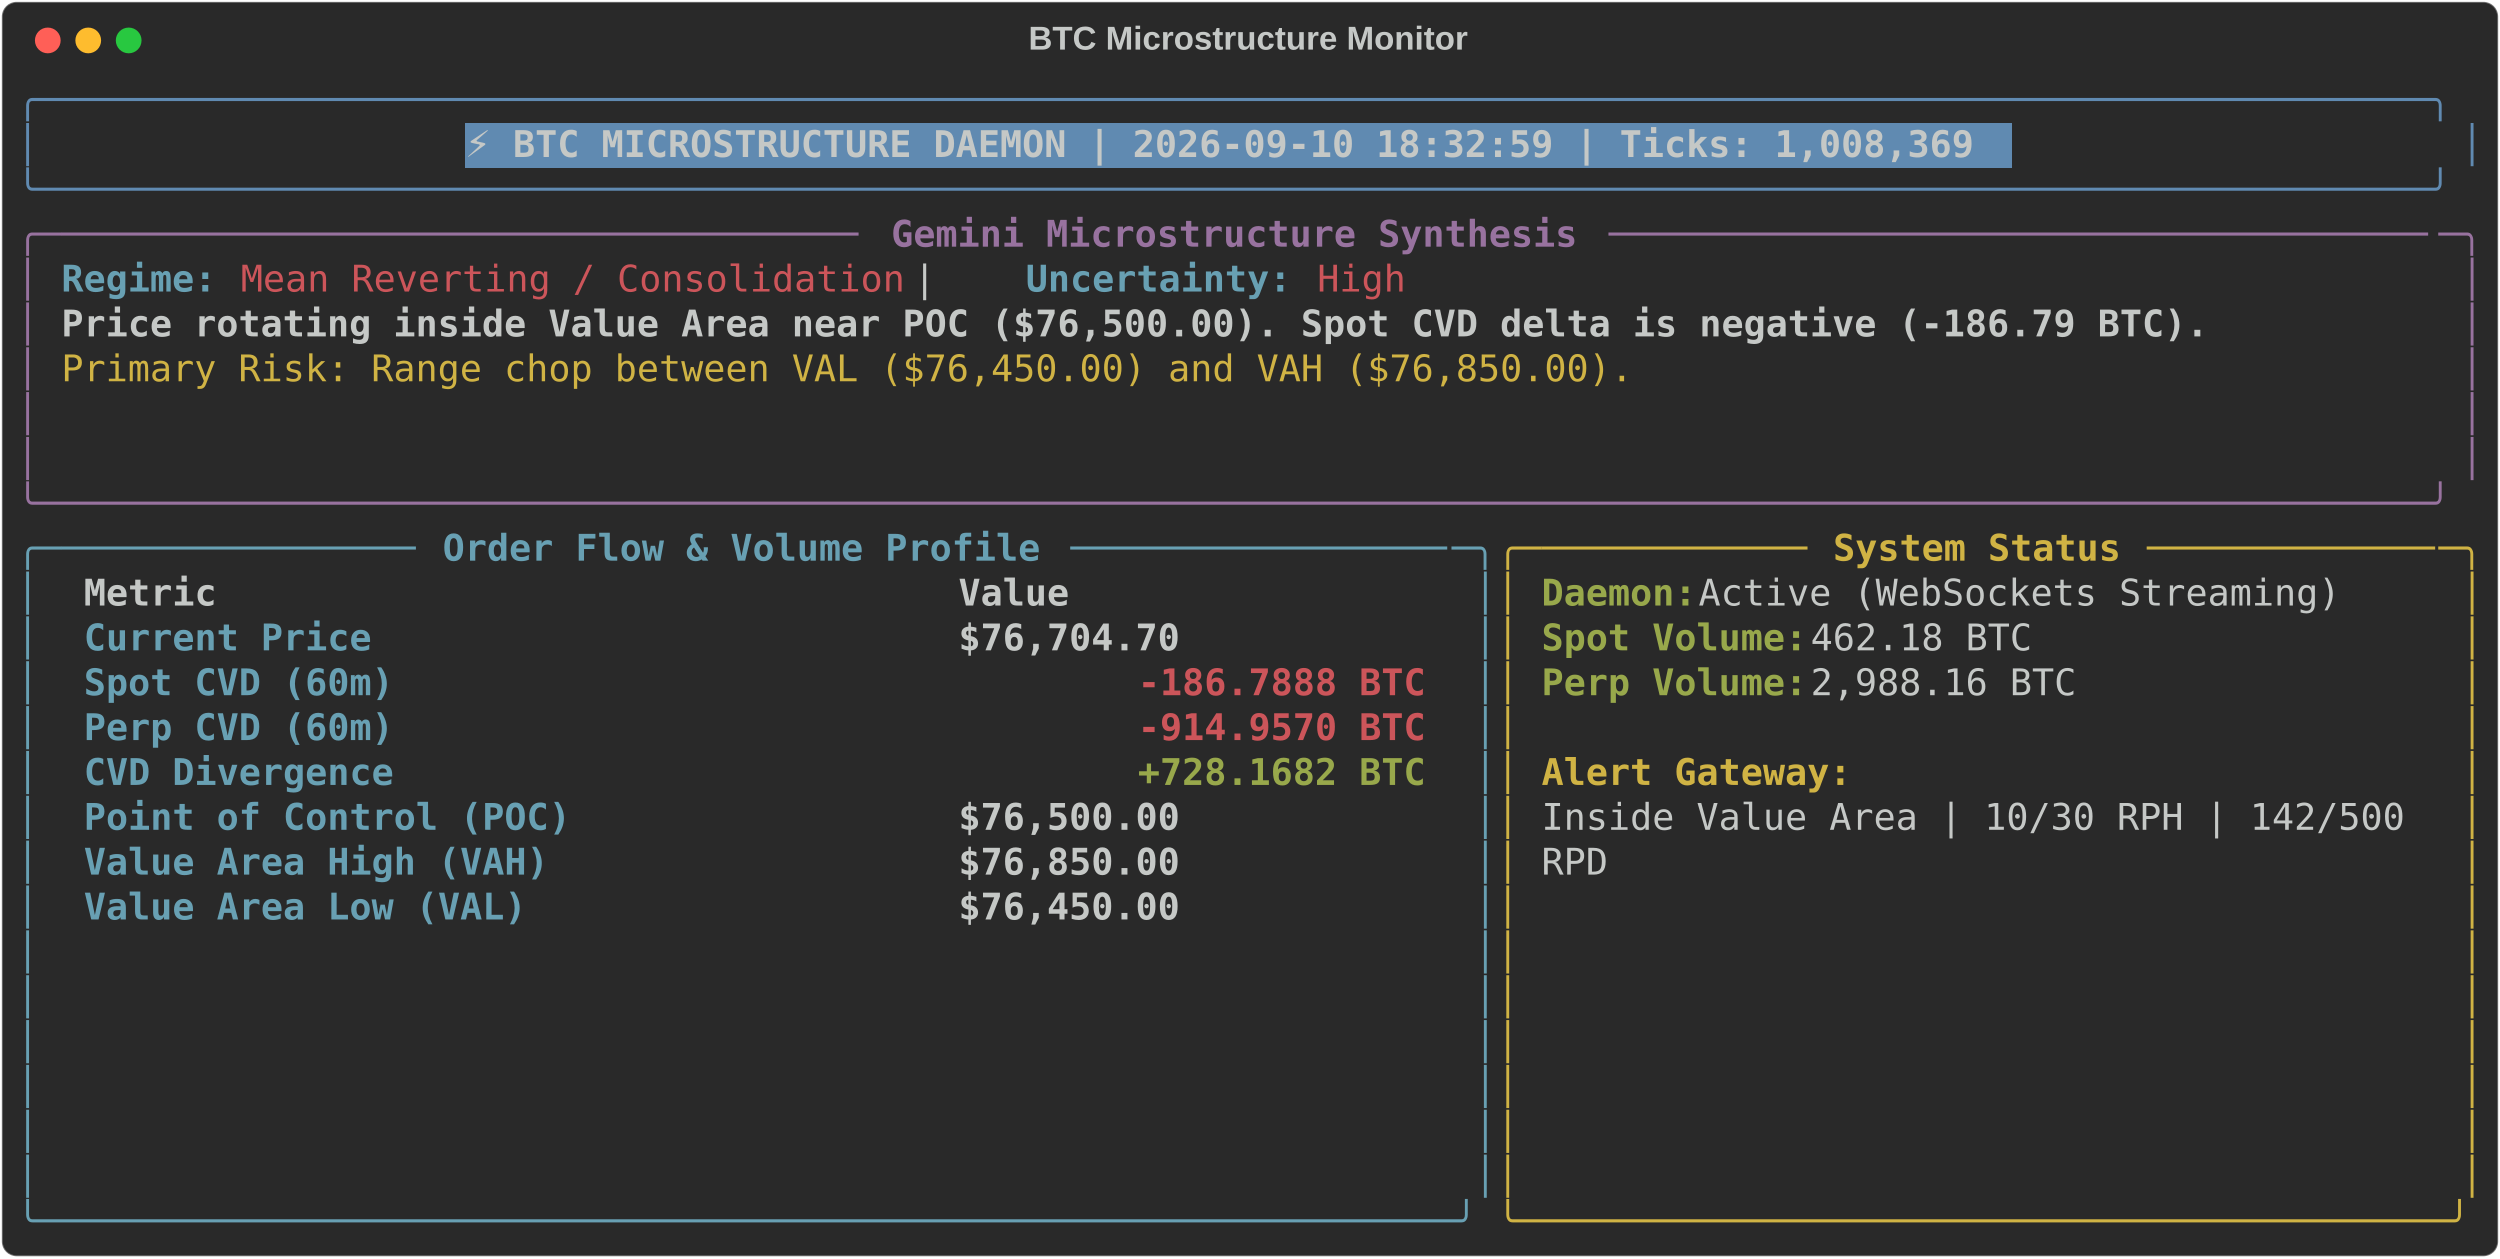
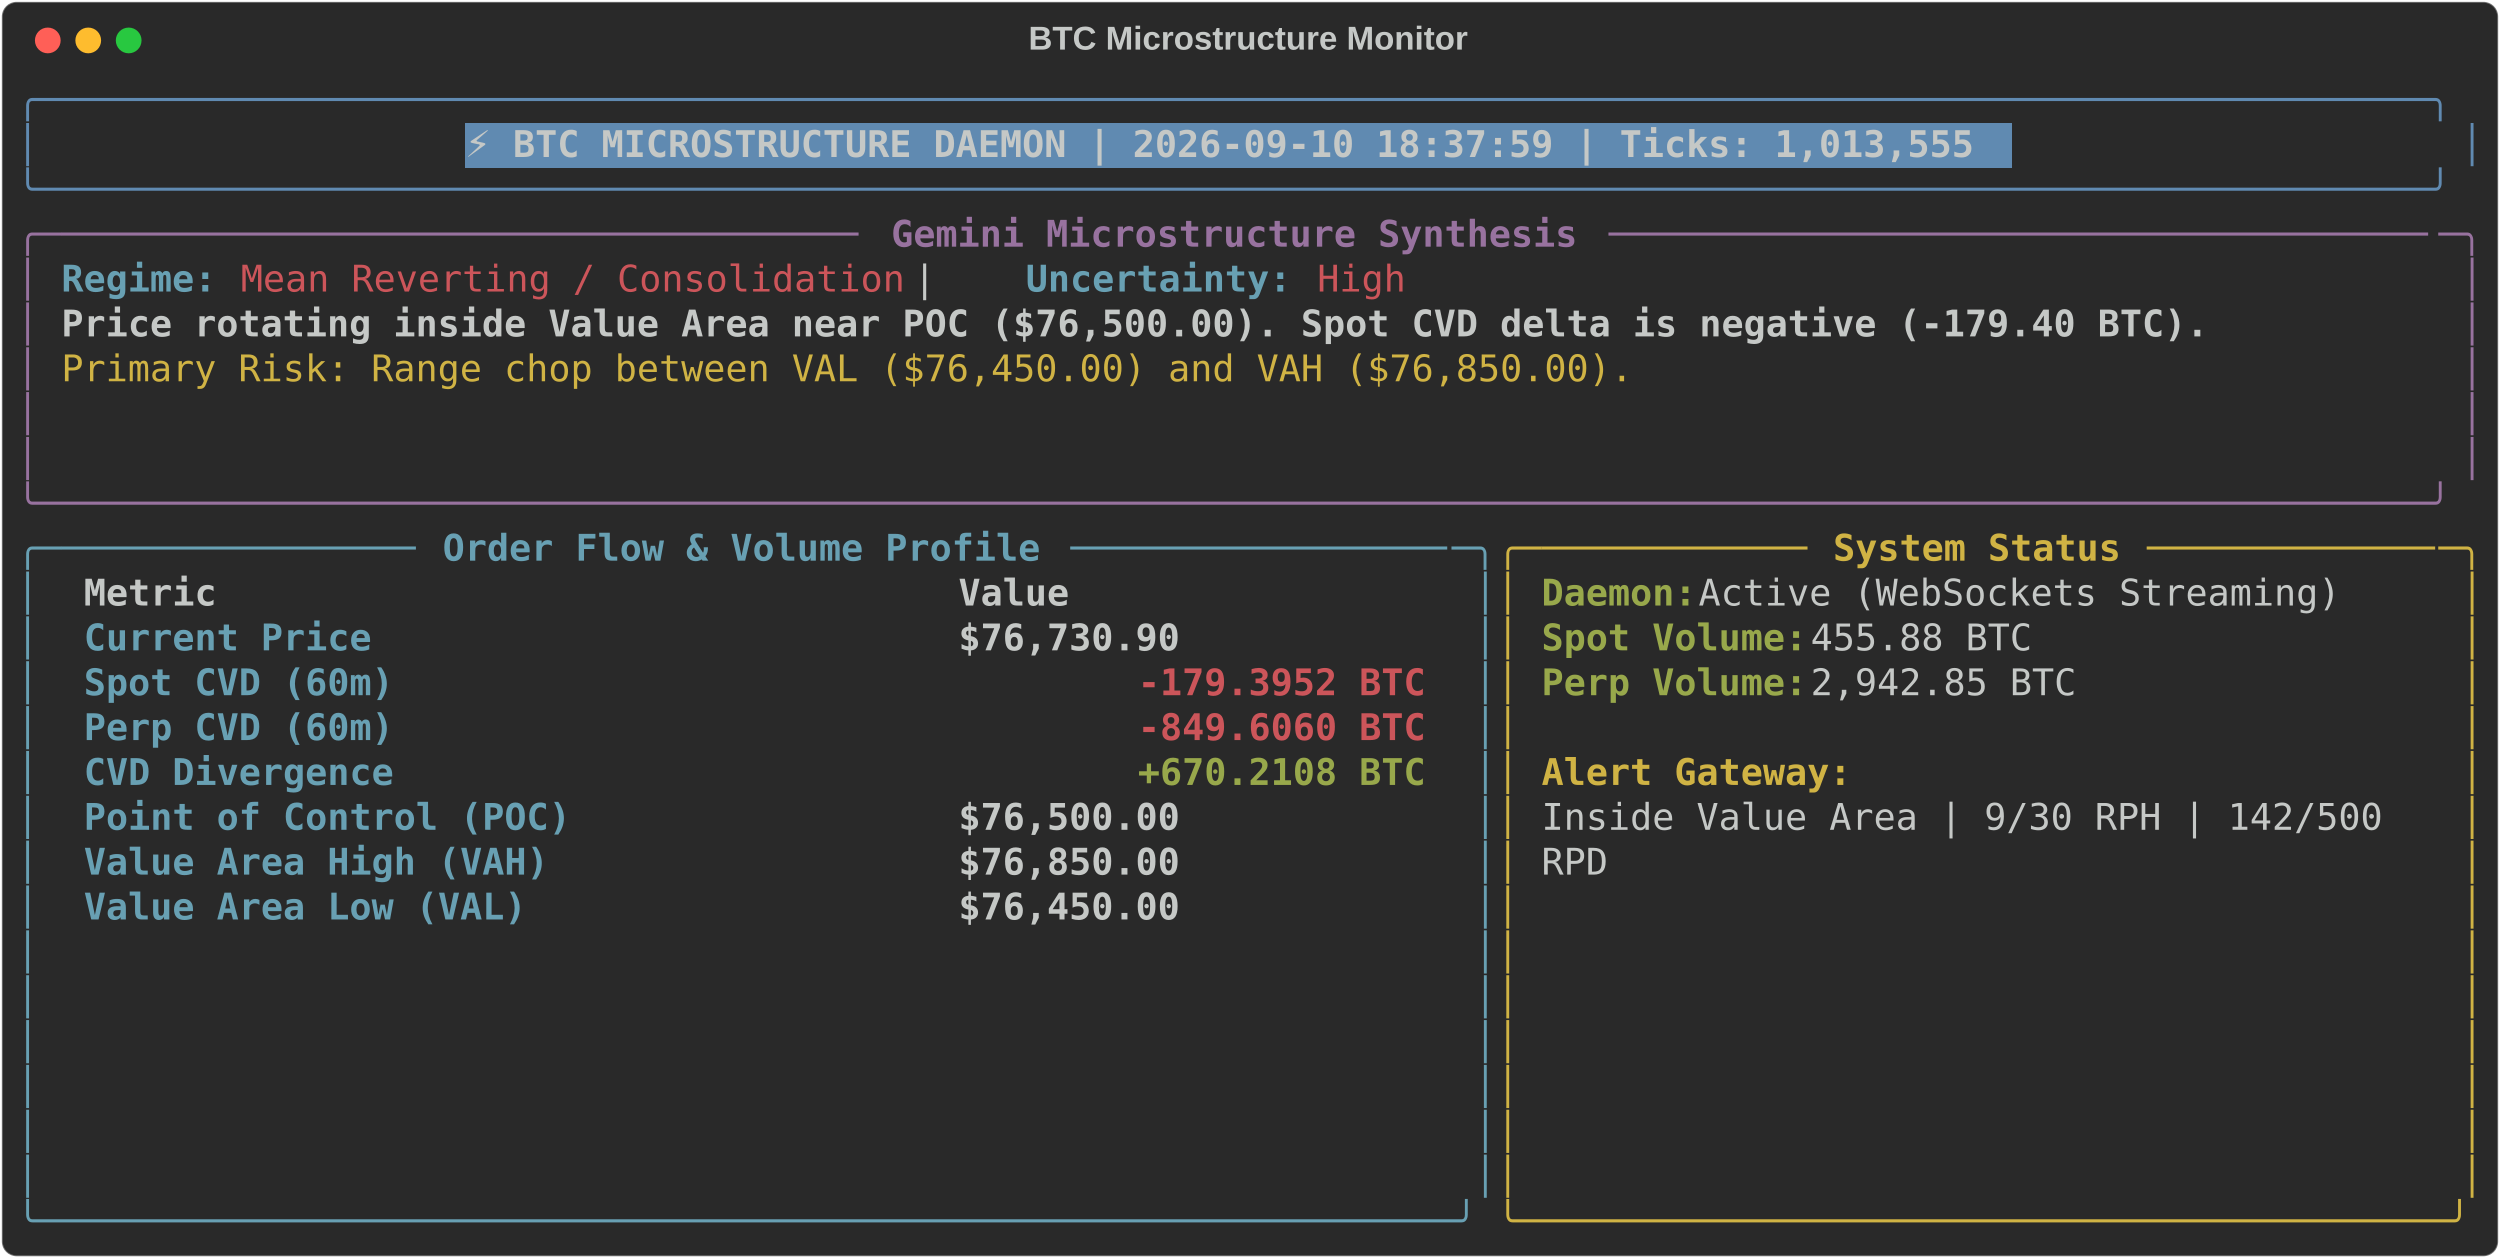
<svg xmlns="http://www.w3.org/2000/svg" class="rich-terminal" viewBox="0 0 1360 684.4">
  <style>

    @font-face {
        font-family: "Fira Code";
        src: local("FiraCode-Regular"),
                url("https://cdnjs.cloudflare.com/ajax/libs/firacode/6.2.0/woff2/FiraCode-Regular.woff2") format("woff2"),
                url("https://cdnjs.cloudflare.com/ajax/libs/firacode/6.2.0/woff/FiraCode-Regular.woff") format("woff");
        font-style: normal;
        font-weight: 400;
    }
    @font-face {
        font-family: "Fira Code";
        src: local("FiraCode-Bold"),
                url("https://cdnjs.cloudflare.com/ajax/libs/firacode/6.2.0/woff2/FiraCode-Bold.woff2") format("woff2"),
                url("https://cdnjs.cloudflare.com/ajax/libs/firacode/6.2.0/woff/FiraCode-Bold.woff") format("woff");
        font-style: bold;
        font-weight: 700;
    }

-     .terminal-236408246-matrix {
+     .terminal-1920357298-matrix {
        font-family: Fira Code, monospace;
        font-size: 20px;
        line-height: 24.4px;
        font-variant-east-asian: full-width;
    }

-     .terminal-236408246-title {
+     .terminal-1920357298-title {
        font-size: 18px;
        font-weight: bold;
        font-family: arial;
    }

-     .terminal-236408246-r1 { fill: #608ab1 }
- .terminal-236408246-r2 { fill: #c5c8c6 }
- .terminal-236408246-r3 { fill: #c5c8c6;font-weight: bold }
- .terminal-236408246-r4 { fill: #98729f }
- .terminal-236408246-r5 { fill: #98729f;font-weight: bold }
- .terminal-236408246-r6 { fill: #68a0b3;font-weight: bold }
- .terminal-236408246-r7 { fill: #cc555a }
- .terminal-236408246-r8 { fill: #d0b344 }
- .terminal-236408246-r9 { fill: #68a0b3 }
- .terminal-236408246-r10 { fill: #d0b344;font-weight: bold }
- .terminal-236408246-r11 { fill: #98a84b;font-weight: bold }
- .terminal-236408246-r12 { fill: #cc555a;font-weight: bold }
+     .terminal-1920357298-r1 { fill: #608ab1 }
+ .terminal-1920357298-r2 { fill: #c5c8c6 }
+ .terminal-1920357298-r3 { fill: #c5c8c6;font-weight: bold }
+ .terminal-1920357298-r4 { fill: #98729f }
+ .terminal-1920357298-r5 { fill: #98729f;font-weight: bold }
+ .terminal-1920357298-r6 { fill: #68a0b3;font-weight: bold }
+ .terminal-1920357298-r7 { fill: #cc555a }
+ .terminal-1920357298-r8 { fill: #d0b344 }
+ .terminal-1920357298-r9 { fill: #68a0b3 }
+ .terminal-1920357298-r10 { fill: #d0b344;font-weight: bold }
+ .terminal-1920357298-r11 { fill: #98a84b;font-weight: bold }
+ .terminal-1920357298-r12 { fill: #cc555a;font-weight: bold }
    </style>
  <defs>
-     <clipPath id="terminal-236408246-clip-terminal">
+     <clipPath id="terminal-1920357298-clip-terminal">
      <rect x="0" y="0" width="1341.0" height="633.4" />
    </clipPath>
-     <clipPath id="terminal-236408246-line-0">
+     <clipPath id="terminal-1920357298-line-0">
      <rect x="0" y="1.5" width="1342" height="24.65" />
    </clipPath>
-     <clipPath id="terminal-236408246-line-1">
+     <clipPath id="terminal-1920357298-line-1">
      <rect x="0" y="25.9" width="1342" height="24.65" />
    </clipPath>
-     <clipPath id="terminal-236408246-line-2">
+     <clipPath id="terminal-1920357298-line-2">
      <rect x="0" y="50.3" width="1342" height="24.65" />
    </clipPath>
-     <clipPath id="terminal-236408246-line-3">
+     <clipPath id="terminal-1920357298-line-3">
      <rect x="0" y="74.7" width="1342" height="24.65" />
    </clipPath>
-     <clipPath id="terminal-236408246-line-4">
+     <clipPath id="terminal-1920357298-line-4">
      <rect x="0" y="99.1" width="1342" height="24.65" />
    </clipPath>
-     <clipPath id="terminal-236408246-line-5">
+     <clipPath id="terminal-1920357298-line-5">
      <rect x="0" y="123.5" width="1342" height="24.65" />
    </clipPath>
-     <clipPath id="terminal-236408246-line-6">
+     <clipPath id="terminal-1920357298-line-6">
      <rect x="0" y="147.9" width="1342" height="24.65" />
    </clipPath>
-     <clipPath id="terminal-236408246-line-7">
+     <clipPath id="terminal-1920357298-line-7">
      <rect x="0" y="172.3" width="1342" height="24.65" />
    </clipPath>
-     <clipPath id="terminal-236408246-line-8">
+     <clipPath id="terminal-1920357298-line-8">
      <rect x="0" y="196.7" width="1342" height="24.65" />
    </clipPath>
-     <clipPath id="terminal-236408246-line-9">
+     <clipPath id="terminal-1920357298-line-9">
      <rect x="0" y="221.1" width="1342" height="24.65" />
    </clipPath>
-     <clipPath id="terminal-236408246-line-10">
+     <clipPath id="terminal-1920357298-line-10">
      <rect x="0" y="245.5" width="1342" height="24.65" />
    </clipPath>
-     <clipPath id="terminal-236408246-line-11">
+     <clipPath id="terminal-1920357298-line-11">
      <rect x="0" y="269.9" width="1342" height="24.65" />
    </clipPath>
-     <clipPath id="terminal-236408246-line-12">
+     <clipPath id="terminal-1920357298-line-12">
      <rect x="0" y="294.3" width="1342" height="24.65" />
    </clipPath>
-     <clipPath id="terminal-236408246-line-13">
+     <clipPath id="terminal-1920357298-line-13">
      <rect x="0" y="318.7" width="1342" height="24.65" />
    </clipPath>
-     <clipPath id="terminal-236408246-line-14">
+     <clipPath id="terminal-1920357298-line-14">
      <rect x="0" y="343.1" width="1342" height="24.65" />
    </clipPath>
-     <clipPath id="terminal-236408246-line-15">
+     <clipPath id="terminal-1920357298-line-15">
      <rect x="0" y="367.5" width="1342" height="24.65" />
    </clipPath>
-     <clipPath id="terminal-236408246-line-16">
+     <clipPath id="terminal-1920357298-line-16">
      <rect x="0" y="391.9" width="1342" height="24.65" />
    </clipPath>
-     <clipPath id="terminal-236408246-line-17">
+     <clipPath id="terminal-1920357298-line-17">
      <rect x="0" y="416.3" width="1342" height="24.65" />
    </clipPath>
-     <clipPath id="terminal-236408246-line-18">
+     <clipPath id="terminal-1920357298-line-18">
      <rect x="0" y="440.7" width="1342" height="24.65" />
    </clipPath>
-     <clipPath id="terminal-236408246-line-19">
+     <clipPath id="terminal-1920357298-line-19">
      <rect x="0" y="465.1" width="1342" height="24.65" />
    </clipPath>
-     <clipPath id="terminal-236408246-line-20">
+     <clipPath id="terminal-1920357298-line-20">
      <rect x="0" y="489.5" width="1342" height="24.65" />
    </clipPath>
-     <clipPath id="terminal-236408246-line-21">
+     <clipPath id="terminal-1920357298-line-21">
      <rect x="0" y="513.9" width="1342" height="24.65" />
    </clipPath>
-     <clipPath id="terminal-236408246-line-22">
+     <clipPath id="terminal-1920357298-line-22">
      <rect x="0" y="538.3" width="1342" height="24.65" />
    </clipPath>
-     <clipPath id="terminal-236408246-line-23">
+     <clipPath id="terminal-1920357298-line-23">
      <rect x="0" y="562.7" width="1342" height="24.65" />
    </clipPath>
-     <clipPath id="terminal-236408246-line-24">
+     <clipPath id="terminal-1920357298-line-24">
      <rect x="0" y="587.1" width="1342" height="24.65" />
    </clipPath>
  </defs>
  <rect fill="#292929" stroke="rgba(255,255,255,0.35)" stroke-width="1" x="1" y="1" width="1358" height="682.4" rx="8" />
-   <text class="terminal-236408246-title" fill="#c5c8c6" text-anchor="middle" x="679" y="27">BTC Microstructure Monitor</text>
+   <text class="terminal-1920357298-title" fill="#c5c8c6" text-anchor="middle" x="679" y="27">BTC Microstructure Monitor</text>
  <g transform="translate(26,22)">
    <circle cx="0" cy="0" r="7" fill="#ff5f57" />
    <circle cx="22" cy="0" r="7" fill="#febc2e" />
    <circle cx="44" cy="0" r="7" fill="#28c840" />
  </g>
-   <g transform="translate(9, 41)" clip-path="url(#terminal-236408246-clip-terminal)">
+   <g transform="translate(9, 41)" clip-path="url(#terminal-1920357298-clip-terminal)">
    <rect fill="#608ab1" x="244" y="25.9" width="841.8" height="24.65" shape-rendering="crispEdges" />
-     <g class="terminal-236408246-matrix">
-       <text class="terminal-236408246-r1" x="0" y="20" textLength="1342" clip-path="url(#terminal-236408246-line-0)">╭────────────────────────────────────────────────────────────────────────────────────────────────────────────╮</text>
-       <text class="terminal-236408246-r2" x="1342" y="20" textLength="12.2" clip-path="url(#terminal-236408246-line-0)">
- </text>
-       <text class="terminal-236408246-r1" x="0" y="44.4" textLength="12.2" clip-path="url(#terminal-236408246-line-1)">│</text>
-       <text class="terminal-236408246-r3" x="244" y="44.4" textLength="829.6" clip-path="url(#terminal-236408246-line-1)">⚡ BTC MICROSTRUCTURE DAEMON | 2026-09-10 18:32:59 | Ticks: 1,008,369</text>
-       <text class="terminal-236408246-r1" x="1329.8" y="44.4" textLength="12.2" clip-path="url(#terminal-236408246-line-1)">│</text>
-       <text class="terminal-236408246-r2" x="1342" y="44.4" textLength="12.2" clip-path="url(#terminal-236408246-line-1)">
- </text>
-       <text class="terminal-236408246-r1" x="0" y="68.8" textLength="1342" clip-path="url(#terminal-236408246-line-2)">╰────────────────────────────────────────────────────────────────────────────────────────────────────────────╯</text>
-       <text class="terminal-236408246-r2" x="1342" y="68.8" textLength="12.2" clip-path="url(#terminal-236408246-line-2)">
- </text>
-       <text class="terminal-236408246-r4" x="0" y="93.2" textLength="24.4" clip-path="url(#terminal-236408246-line-3)">╭─</text>
-       <text class="terminal-236408246-r4" x="24.4" y="93.2" textLength="439.2" clip-path="url(#terminal-236408246-line-3)">────────────────────────────────────</text>
-       <text class="terminal-236408246-r5" x="475.8" y="93.2" textLength="378.2" clip-path="url(#terminal-236408246-line-3)">Gemini Microstructure Synthesis</text>
-       <text class="terminal-236408246-r4" x="866.2" y="93.2" textLength="451.4" clip-path="url(#terminal-236408246-line-3)">─────────────────────────────────────</text>
-       <text class="terminal-236408246-r4" x="1317.6" y="93.2" textLength="24.4" clip-path="url(#terminal-236408246-line-3)">─╮</text>
-       <text class="terminal-236408246-r2" x="1342" y="93.2" textLength="12.2" clip-path="url(#terminal-236408246-line-3)">
- </text>
-       <text class="terminal-236408246-r4" x="0" y="117.6" textLength="12.2" clip-path="url(#terminal-236408246-line-4)">│</text>
-       <text class="terminal-236408246-r6" x="24.4" y="117.6" textLength="85.4" clip-path="url(#terminal-236408246-line-4)">Regime:</text>
-       <text class="terminal-236408246-r7" x="122" y="117.6" textLength="366" clip-path="url(#terminal-236408246-line-4)">Mean Reverting / Consolidation</text>
-       <text class="terminal-236408246-r2" x="488" y="117.6" textLength="61" clip-path="url(#terminal-236408246-line-4)">  |  </text>
-       <text class="terminal-236408246-r6" x="549" y="117.6" textLength="146.4" clip-path="url(#terminal-236408246-line-4)">Uncertainty:</text>
-       <text class="terminal-236408246-r7" x="707.6" y="117.6" textLength="48.8" clip-path="url(#terminal-236408246-line-4)">High</text>
-       <text class="terminal-236408246-r4" x="1329.8" y="117.6" textLength="12.2" clip-path="url(#terminal-236408246-line-4)">│</text>
-       <text class="terminal-236408246-r2" x="1342" y="117.6" textLength="12.2" clip-path="url(#terminal-236408246-line-4)">
- </text>
-       <text class="terminal-236408246-r4" x="0" y="142" textLength="12.2" clip-path="url(#terminal-236408246-line-5)">│</text>
-       <text class="terminal-236408246-r3" x="24.4" y="142" textLength="1183.4" clip-path="url(#terminal-236408246-line-5)">Price rotating inside Value Area near POC ($76,500.00). Spot CVD delta is negative (-186.79 BTC).</text>
-       <text class="terminal-236408246-r4" x="1329.8" y="142" textLength="12.2" clip-path="url(#terminal-236408246-line-5)">│</text>
-       <text class="terminal-236408246-r2" x="1342" y="142" textLength="12.2" clip-path="url(#terminal-236408246-line-5)">
- </text>
-       <text class="terminal-236408246-r4" x="0" y="166.4" textLength="12.2" clip-path="url(#terminal-236408246-line-6)">│</text>
-       <text class="terminal-236408246-r8" x="24.4" y="166.4" textLength="866.2" clip-path="url(#terminal-236408246-line-6)">Primary Risk: Range chop between VAL ($76,450.00) and VAH ($76,850.00).</text>
-       <text class="terminal-236408246-r4" x="1329.8" y="166.4" textLength="12.2" clip-path="url(#terminal-236408246-line-6)">│</text>
-       <text class="terminal-236408246-r2" x="1342" y="166.4" textLength="12.2" clip-path="url(#terminal-236408246-line-6)">
- </text>
-       <text class="terminal-236408246-r4" x="0" y="190.8" textLength="12.2" clip-path="url(#terminal-236408246-line-7)">│</text>
-       <text class="terminal-236408246-r4" x="1329.8" y="190.8" textLength="12.2" clip-path="url(#terminal-236408246-line-7)">│</text>
-       <text class="terminal-236408246-r2" x="1342" y="190.8" textLength="12.2" clip-path="url(#terminal-236408246-line-7)">
- </text>
-       <text class="terminal-236408246-r4" x="0" y="215.2" textLength="12.2" clip-path="url(#terminal-236408246-line-8)">│</text>
-       <text class="terminal-236408246-r4" x="1329.8" y="215.2" textLength="12.2" clip-path="url(#terminal-236408246-line-8)">│</text>
-       <text class="terminal-236408246-r2" x="1342" y="215.2" textLength="12.2" clip-path="url(#terminal-236408246-line-8)">
- </text>
-       <text class="terminal-236408246-r4" x="0" y="239.6" textLength="1342" clip-path="url(#terminal-236408246-line-9)">╰────────────────────────────────────────────────────────────────────────────────────────────────────────────╯</text>
-       <text class="terminal-236408246-r2" x="1342" y="239.6" textLength="12.2" clip-path="url(#terminal-236408246-line-9)">
- </text>
-       <text class="terminal-236408246-r9" x="0" y="264" textLength="24.4" clip-path="url(#terminal-236408246-line-10)">╭─</text>
-       <text class="terminal-236408246-r9" x="24.4" y="264" textLength="195.2" clip-path="url(#terminal-236408246-line-10)">────────────────</text>
-       <text class="terminal-236408246-r6" x="231.8" y="264" textLength="329.4" clip-path="url(#terminal-236408246-line-10)">Order Flow &amp; Volume Profile</text>
-       <text class="terminal-236408246-r9" x="573.4" y="264" textLength="207.4" clip-path="url(#terminal-236408246-line-10)">─────────────────</text>
-       <text class="terminal-236408246-r9" x="780.8" y="264" textLength="24.4" clip-path="url(#terminal-236408246-line-10)">─╮</text>
-       <text class="terminal-236408246-r8" x="805.2" y="264" textLength="24.4" clip-path="url(#terminal-236408246-line-10)">╭─</text>
-       <text class="terminal-236408246-r8" x="829.6" y="264" textLength="146.4" clip-path="url(#terminal-236408246-line-10)">────────────</text>
-       <text class="terminal-236408246-r10" x="988.2" y="264" textLength="158.6" clip-path="url(#terminal-236408246-line-10)">System Status</text>
-       <text class="terminal-236408246-r8" x="1159" y="264" textLength="158.6" clip-path="url(#terminal-236408246-line-10)">─────────────</text>
-       <text class="terminal-236408246-r8" x="1317.6" y="264" textLength="24.4" clip-path="url(#terminal-236408246-line-10)">─╮</text>
-       <text class="terminal-236408246-r2" x="1342" y="264" textLength="12.2" clip-path="url(#terminal-236408246-line-10)">
- </text>
-       <text class="terminal-236408246-r9" x="0" y="288.4" textLength="12.2" clip-path="url(#terminal-236408246-line-11)">│</text>
-       <text class="terminal-236408246-r3" x="36.6" y="288.4" textLength="451.4" clip-path="url(#terminal-236408246-line-11)">Metric                               </text>
-       <text class="terminal-236408246-r3" x="512.4" y="288.4" textLength="256.2" clip-path="url(#terminal-236408246-line-11)">                Value</text>
-       <text class="terminal-236408246-r9" x="793" y="288.4" textLength="12.2" clip-path="url(#terminal-236408246-line-11)">│</text>
-       <text class="terminal-236408246-r8" x="805.2" y="288.4" textLength="12.2" clip-path="url(#terminal-236408246-line-11)">│</text>
-       <text class="terminal-236408246-r11" x="829.6" y="288.4" textLength="85.4" clip-path="url(#terminal-236408246-line-11)">Daemon:</text>
-       <text class="terminal-236408246-r2" x="915" y="288.4" textLength="366" clip-path="url(#terminal-236408246-line-11)"> Active (WebSockets Streaming)</text>
-       <text class="terminal-236408246-r8" x="1329.8" y="288.4" textLength="12.2" clip-path="url(#terminal-236408246-line-11)">│</text>
-       <text class="terminal-236408246-r2" x="1342" y="288.4" textLength="12.2" clip-path="url(#terminal-236408246-line-11)">
- </text>
-       <text class="terminal-236408246-r9" x="0" y="312.8" textLength="12.2" clip-path="url(#terminal-236408246-line-12)">│</text>
-       <text class="terminal-236408246-r6" x="36.6" y="312.8" textLength="451.4" clip-path="url(#terminal-236408246-line-12)">Current Price                        </text>
-       <text class="terminal-236408246-r3" x="512.4" y="312.8" textLength="256.2" clip-path="url(#terminal-236408246-line-12)">           $76,704.70</text>
-       <text class="terminal-236408246-r9" x="793" y="312.8" textLength="12.2" clip-path="url(#terminal-236408246-line-12)">│</text>
-       <text class="terminal-236408246-r8" x="805.2" y="312.8" textLength="12.2" clip-path="url(#terminal-236408246-line-12)">│</text>
-       <text class="terminal-236408246-r11" x="829.6" y="312.8" textLength="146.4" clip-path="url(#terminal-236408246-line-12)">Spot Volume:</text>
-       <text class="terminal-236408246-r2" x="976" y="312.8" textLength="134.2" clip-path="url(#terminal-236408246-line-12)"> 462.18 BTC</text>
-       <text class="terminal-236408246-r8" x="1329.8" y="312.8" textLength="12.2" clip-path="url(#terminal-236408246-line-12)">│</text>
-       <text class="terminal-236408246-r2" x="1342" y="312.8" textLength="12.2" clip-path="url(#terminal-236408246-line-12)">
- </text>
-       <text class="terminal-236408246-r9" x="0" y="337.2" textLength="12.2" clip-path="url(#terminal-236408246-line-13)">│</text>
-       <text class="terminal-236408246-r6" x="36.6" y="337.2" textLength="451.4" clip-path="url(#terminal-236408246-line-13)">Spot CVD (60m)                       </text>
-       <text class="terminal-236408246-r12" x="610" y="337.2" textLength="158.6" clip-path="url(#terminal-236408246-line-13)">-186.7888 BTC</text>
-       <text class="terminal-236408246-r9" x="793" y="337.2" textLength="12.2" clip-path="url(#terminal-236408246-line-13)">│</text>
-       <text class="terminal-236408246-r8" x="805.2" y="337.2" textLength="12.2" clip-path="url(#terminal-236408246-line-13)">│</text>
-       <text class="terminal-236408246-r11" x="829.6" y="337.2" textLength="146.4" clip-path="url(#terminal-236408246-line-13)">Perp Volume:</text>
-       <text class="terminal-236408246-r2" x="976" y="337.2" textLength="158.6" clip-path="url(#terminal-236408246-line-13)"> 2,988.16 BTC</text>
-       <text class="terminal-236408246-r8" x="1329.8" y="337.2" textLength="12.2" clip-path="url(#terminal-236408246-line-13)">│</text>
-       <text class="terminal-236408246-r2" x="1342" y="337.2" textLength="12.2" clip-path="url(#terminal-236408246-line-13)">
- </text>
-       <text class="terminal-236408246-r9" x="0" y="361.6" textLength="12.2" clip-path="url(#terminal-236408246-line-14)">│</text>
-       <text class="terminal-236408246-r6" x="36.6" y="361.6" textLength="451.4" clip-path="url(#terminal-236408246-line-14)">Perp CVD (60m)                       </text>
-       <text class="terminal-236408246-r12" x="610" y="361.6" textLength="158.6" clip-path="url(#terminal-236408246-line-14)">-914.9570 BTC</text>
-       <text class="terminal-236408246-r9" x="793" y="361.6" textLength="12.2" clip-path="url(#terminal-236408246-line-14)">│</text>
-       <text class="terminal-236408246-r8" x="805.2" y="361.6" textLength="12.2" clip-path="url(#terminal-236408246-line-14)">│</text>
-       <text class="terminal-236408246-r8" x="1329.8" y="361.6" textLength="12.2" clip-path="url(#terminal-236408246-line-14)">│</text>
-       <text class="terminal-236408246-r2" x="1342" y="361.6" textLength="12.2" clip-path="url(#terminal-236408246-line-14)">
- </text>
-       <text class="terminal-236408246-r9" x="0" y="386" textLength="12.2" clip-path="url(#terminal-236408246-line-15)">│</text>
-       <text class="terminal-236408246-r6" x="36.6" y="386" textLength="451.4" clip-path="url(#terminal-236408246-line-15)">CVD Divergence                       </text>
-       <text class="terminal-236408246-r11" x="610" y="386" textLength="158.6" clip-path="url(#terminal-236408246-line-15)">+728.1682 BTC</text>
-       <text class="terminal-236408246-r9" x="793" y="386" textLength="12.2" clip-path="url(#terminal-236408246-line-15)">│</text>
-       <text class="terminal-236408246-r8" x="805.2" y="386" textLength="12.2" clip-path="url(#terminal-236408246-line-15)">│</text>
-       <text class="terminal-236408246-r10" x="829.6" y="386" textLength="170.8" clip-path="url(#terminal-236408246-line-15)">Alert Gateway:</text>
-       <text class="terminal-236408246-r8" x="1329.8" y="386" textLength="12.2" clip-path="url(#terminal-236408246-line-15)">│</text>
-       <text class="terminal-236408246-r2" x="1342" y="386" textLength="12.2" clip-path="url(#terminal-236408246-line-15)">
- </text>
-       <text class="terminal-236408246-r9" x="0" y="410.4" textLength="12.2" clip-path="url(#terminal-236408246-line-16)">│</text>
-       <text class="terminal-236408246-r6" x="36.6" y="410.4" textLength="451.4" clip-path="url(#terminal-236408246-line-16)">Point of Control (POC)               </text>
-       <text class="terminal-236408246-r3" x="512.4" y="410.4" textLength="256.2" clip-path="url(#terminal-236408246-line-16)">           $76,500.00</text>
-       <text class="terminal-236408246-r9" x="793" y="410.4" textLength="12.2" clip-path="url(#terminal-236408246-line-16)">│</text>
-       <text class="terminal-236408246-r8" x="805.2" y="410.4" textLength="12.2" clip-path="url(#terminal-236408246-line-16)">│</text>
-       <text class="terminal-236408246-r2" x="829.6" y="410.4" textLength="488" clip-path="url(#terminal-236408246-line-16)">Inside Value Area | 10/30 RPH | 142/500 </text>
-       <text class="terminal-236408246-r8" x="1329.8" y="410.4" textLength="12.2" clip-path="url(#terminal-236408246-line-16)">│</text>
-       <text class="terminal-236408246-r2" x="1342" y="410.4" textLength="12.2" clip-path="url(#terminal-236408246-line-16)">
- </text>
-       <text class="terminal-236408246-r9" x="0" y="434.8" textLength="12.2" clip-path="url(#terminal-236408246-line-17)">│</text>
-       <text class="terminal-236408246-r6" x="36.6" y="434.8" textLength="451.4" clip-path="url(#terminal-236408246-line-17)">Value Area High (VAH)                </text>
-       <text class="terminal-236408246-r3" x="512.4" y="434.8" textLength="256.2" clip-path="url(#terminal-236408246-line-17)">           $76,850.00</text>
-       <text class="terminal-236408246-r9" x="793" y="434.8" textLength="12.2" clip-path="url(#terminal-236408246-line-17)">│</text>
-       <text class="terminal-236408246-r8" x="805.2" y="434.8" textLength="12.2" clip-path="url(#terminal-236408246-line-17)">│</text>
-       <text class="terminal-236408246-r2" x="829.6" y="434.8" textLength="36.6" clip-path="url(#terminal-236408246-line-17)">RPD</text>
-       <text class="terminal-236408246-r8" x="1329.8" y="434.8" textLength="12.2" clip-path="url(#terminal-236408246-line-17)">│</text>
-       <text class="terminal-236408246-r2" x="1342" y="434.8" textLength="12.2" clip-path="url(#terminal-236408246-line-17)">
- </text>
-       <text class="terminal-236408246-r9" x="0" y="459.2" textLength="12.2" clip-path="url(#terminal-236408246-line-18)">│</text>
-       <text class="terminal-236408246-r6" x="36.6" y="459.2" textLength="451.4" clip-path="url(#terminal-236408246-line-18)">Value Area Low (VAL)                 </text>
-       <text class="terminal-236408246-r3" x="512.4" y="459.2" textLength="256.2" clip-path="url(#terminal-236408246-line-18)">           $76,450.00</text>
-       <text class="terminal-236408246-r9" x="793" y="459.2" textLength="12.2" clip-path="url(#terminal-236408246-line-18)">│</text>
-       <text class="terminal-236408246-r8" x="805.2" y="459.2" textLength="12.2" clip-path="url(#terminal-236408246-line-18)">│</text>
-       <text class="terminal-236408246-r8" x="1329.8" y="459.2" textLength="12.2" clip-path="url(#terminal-236408246-line-18)">│</text>
-       <text class="terminal-236408246-r2" x="1342" y="459.2" textLength="12.2" clip-path="url(#terminal-236408246-line-18)">
- </text>
-       <text class="terminal-236408246-r9" x="0" y="483.6" textLength="12.2" clip-path="url(#terminal-236408246-line-19)">│</text>
-       <text class="terminal-236408246-r9" x="793" y="483.6" textLength="12.2" clip-path="url(#terminal-236408246-line-19)">│</text>
-       <text class="terminal-236408246-r8" x="805.2" y="483.6" textLength="12.2" clip-path="url(#terminal-236408246-line-19)">│</text>
-       <text class="terminal-236408246-r8" x="1329.8" y="483.6" textLength="12.2" clip-path="url(#terminal-236408246-line-19)">│</text>
-       <text class="terminal-236408246-r2" x="1342" y="483.6" textLength="12.2" clip-path="url(#terminal-236408246-line-19)">
- </text>
-       <text class="terminal-236408246-r9" x="0" y="508" textLength="12.2" clip-path="url(#terminal-236408246-line-20)">│</text>
-       <text class="terminal-236408246-r9" x="793" y="508" textLength="12.2" clip-path="url(#terminal-236408246-line-20)">│</text>
-       <text class="terminal-236408246-r8" x="805.2" y="508" textLength="12.2" clip-path="url(#terminal-236408246-line-20)">│</text>
-       <text class="terminal-236408246-r8" x="1329.8" y="508" textLength="12.2" clip-path="url(#terminal-236408246-line-20)">│</text>
-       <text class="terminal-236408246-r2" x="1342" y="508" textLength="12.2" clip-path="url(#terminal-236408246-line-20)">
- </text>
-       <text class="terminal-236408246-r9" x="0" y="532.4" textLength="12.2" clip-path="url(#terminal-236408246-line-21)">│</text>
-       <text class="terminal-236408246-r9" x="793" y="532.4" textLength="12.2" clip-path="url(#terminal-236408246-line-21)">│</text>
-       <text class="terminal-236408246-r8" x="805.2" y="532.4" textLength="12.2" clip-path="url(#terminal-236408246-line-21)">│</text>
-       <text class="terminal-236408246-r8" x="1329.8" y="532.4" textLength="12.2" clip-path="url(#terminal-236408246-line-21)">│</text>
-       <text class="terminal-236408246-r2" x="1342" y="532.4" textLength="12.2" clip-path="url(#terminal-236408246-line-21)">
- </text>
-       <text class="terminal-236408246-r9" x="0" y="556.8" textLength="12.2" clip-path="url(#terminal-236408246-line-22)">│</text>
-       <text class="terminal-236408246-r9" x="793" y="556.8" textLength="12.2" clip-path="url(#terminal-236408246-line-22)">│</text>
-       <text class="terminal-236408246-r8" x="805.2" y="556.8" textLength="12.2" clip-path="url(#terminal-236408246-line-22)">│</text>
-       <text class="terminal-236408246-r8" x="1329.8" y="556.8" textLength="12.2" clip-path="url(#terminal-236408246-line-22)">│</text>
-       <text class="terminal-236408246-r2" x="1342" y="556.8" textLength="12.2" clip-path="url(#terminal-236408246-line-22)">
- </text>
-       <text class="terminal-236408246-r9" x="0" y="581.2" textLength="12.2" clip-path="url(#terminal-236408246-line-23)">│</text>
-       <text class="terminal-236408246-r9" x="793" y="581.2" textLength="12.2" clip-path="url(#terminal-236408246-line-23)">│</text>
-       <text class="terminal-236408246-r8" x="805.2" y="581.2" textLength="12.2" clip-path="url(#terminal-236408246-line-23)">│</text>
-       <text class="terminal-236408246-r8" x="1329.8" y="581.2" textLength="12.2" clip-path="url(#terminal-236408246-line-23)">│</text>
-       <text class="terminal-236408246-r2" x="1342" y="581.2" textLength="12.2" clip-path="url(#terminal-236408246-line-23)">
- </text>
-       <text class="terminal-236408246-r9" x="0" y="605.6" textLength="12.2" clip-path="url(#terminal-236408246-line-24)">│</text>
-       <text class="terminal-236408246-r9" x="793" y="605.6" textLength="12.2" clip-path="url(#terminal-236408246-line-24)">│</text>
-       <text class="terminal-236408246-r8" x="805.2" y="605.6" textLength="12.2" clip-path="url(#terminal-236408246-line-24)">│</text>
-       <text class="terminal-236408246-r8" x="1329.8" y="605.6" textLength="12.2" clip-path="url(#terminal-236408246-line-24)">│</text>
-       <text class="terminal-236408246-r2" x="1342" y="605.6" textLength="12.2" clip-path="url(#terminal-236408246-line-24)">
- </text>
-       <text class="terminal-236408246-r9" x="0" y="630" textLength="805.2" clip-path="url(#terminal-236408246-line-25)">╰────────────────────────────────────────────────────────────────╯</text>
-       <text class="terminal-236408246-r8" x="805.2" y="630" textLength="536.8" clip-path="url(#terminal-236408246-line-25)">╰──────────────────────────────────────────╯</text>
-       <text class="terminal-236408246-r2" x="1342" y="630" textLength="12.2" clip-path="url(#terminal-236408246-line-25)">
+     <g class="terminal-1920357298-matrix">
+       <text class="terminal-1920357298-r1" x="0" y="20" textLength="1342" clip-path="url(#terminal-1920357298-line-0)">╭────────────────────────────────────────────────────────────────────────────────────────────────────────────╮</text>
+       <text class="terminal-1920357298-r2" x="1342" y="20" textLength="12.2" clip-path="url(#terminal-1920357298-line-0)">
+ </text>
+       <text class="terminal-1920357298-r1" x="0" y="44.4" textLength="12.2" clip-path="url(#terminal-1920357298-line-1)">│</text>
+       <text class="terminal-1920357298-r3" x="244" y="44.4" textLength="829.6" clip-path="url(#terminal-1920357298-line-1)">⚡ BTC MICROSTRUCTURE DAEMON | 2026-09-10 18:37:59 | Ticks: 1,013,555</text>
+       <text class="terminal-1920357298-r1" x="1329.8" y="44.4" textLength="12.2" clip-path="url(#terminal-1920357298-line-1)">│</text>
+       <text class="terminal-1920357298-r2" x="1342" y="44.4" textLength="12.2" clip-path="url(#terminal-1920357298-line-1)">
+ </text>
+       <text class="terminal-1920357298-r1" x="0" y="68.8" textLength="1342" clip-path="url(#terminal-1920357298-line-2)">╰────────────────────────────────────────────────────────────────────────────────────────────────────────────╯</text>
+       <text class="terminal-1920357298-r2" x="1342" y="68.8" textLength="12.2" clip-path="url(#terminal-1920357298-line-2)">
+ </text>
+       <text class="terminal-1920357298-r4" x="0" y="93.2" textLength="24.4" clip-path="url(#terminal-1920357298-line-3)">╭─</text>
+       <text class="terminal-1920357298-r4" x="24.4" y="93.2" textLength="439.2" clip-path="url(#terminal-1920357298-line-3)">────────────────────────────────────</text>
+       <text class="terminal-1920357298-r5" x="475.8" y="93.2" textLength="378.2" clip-path="url(#terminal-1920357298-line-3)">Gemini Microstructure Synthesis</text>
+       <text class="terminal-1920357298-r4" x="866.2" y="93.2" textLength="451.4" clip-path="url(#terminal-1920357298-line-3)">─────────────────────────────────────</text>
+       <text class="terminal-1920357298-r4" x="1317.6" y="93.2" textLength="24.4" clip-path="url(#terminal-1920357298-line-3)">─╮</text>
+       <text class="terminal-1920357298-r2" x="1342" y="93.2" textLength="12.2" clip-path="url(#terminal-1920357298-line-3)">
+ </text>
+       <text class="terminal-1920357298-r4" x="0" y="117.6" textLength="12.2" clip-path="url(#terminal-1920357298-line-4)">│</text>
+       <text class="terminal-1920357298-r6" x="24.4" y="117.6" textLength="85.4" clip-path="url(#terminal-1920357298-line-4)">Regime:</text>
+       <text class="terminal-1920357298-r7" x="122" y="117.6" textLength="366" clip-path="url(#terminal-1920357298-line-4)">Mean Reverting / Consolidation</text>
+       <text class="terminal-1920357298-r2" x="488" y="117.6" textLength="61" clip-path="url(#terminal-1920357298-line-4)">  |  </text>
+       <text class="terminal-1920357298-r6" x="549" y="117.6" textLength="146.4" clip-path="url(#terminal-1920357298-line-4)">Uncertainty:</text>
+       <text class="terminal-1920357298-r7" x="707.6" y="117.6" textLength="48.8" clip-path="url(#terminal-1920357298-line-4)">High</text>
+       <text class="terminal-1920357298-r4" x="1329.8" y="117.6" textLength="12.2" clip-path="url(#terminal-1920357298-line-4)">│</text>
+       <text class="terminal-1920357298-r2" x="1342" y="117.6" textLength="12.2" clip-path="url(#terminal-1920357298-line-4)">
+ </text>
+       <text class="terminal-1920357298-r4" x="0" y="142" textLength="12.2" clip-path="url(#terminal-1920357298-line-5)">│</text>
+       <text class="terminal-1920357298-r3" x="24.4" y="142" textLength="1183.4" clip-path="url(#terminal-1920357298-line-5)">Price rotating inside Value Area near POC ($76,500.00). Spot CVD delta is negative (-179.40 BTC).</text>
+       <text class="terminal-1920357298-r4" x="1329.8" y="142" textLength="12.2" clip-path="url(#terminal-1920357298-line-5)">│</text>
+       <text class="terminal-1920357298-r2" x="1342" y="142" textLength="12.2" clip-path="url(#terminal-1920357298-line-5)">
+ </text>
+       <text class="terminal-1920357298-r4" x="0" y="166.4" textLength="12.2" clip-path="url(#terminal-1920357298-line-6)">│</text>
+       <text class="terminal-1920357298-r8" x="24.4" y="166.4" textLength="866.2" clip-path="url(#terminal-1920357298-line-6)">Primary Risk: Range chop between VAL ($76,450.00) and VAH ($76,850.00).</text>
+       <text class="terminal-1920357298-r4" x="1329.8" y="166.4" textLength="12.2" clip-path="url(#terminal-1920357298-line-6)">│</text>
+       <text class="terminal-1920357298-r2" x="1342" y="166.4" textLength="12.2" clip-path="url(#terminal-1920357298-line-6)">
+ </text>
+       <text class="terminal-1920357298-r4" x="0" y="190.8" textLength="12.2" clip-path="url(#terminal-1920357298-line-7)">│</text>
+       <text class="terminal-1920357298-r4" x="1329.8" y="190.8" textLength="12.2" clip-path="url(#terminal-1920357298-line-7)">│</text>
+       <text class="terminal-1920357298-r2" x="1342" y="190.8" textLength="12.2" clip-path="url(#terminal-1920357298-line-7)">
+ </text>
+       <text class="terminal-1920357298-r4" x="0" y="215.2" textLength="12.2" clip-path="url(#terminal-1920357298-line-8)">│</text>
+       <text class="terminal-1920357298-r4" x="1329.8" y="215.2" textLength="12.2" clip-path="url(#terminal-1920357298-line-8)">│</text>
+       <text class="terminal-1920357298-r2" x="1342" y="215.2" textLength="12.2" clip-path="url(#terminal-1920357298-line-8)">
+ </text>
+       <text class="terminal-1920357298-r4" x="0" y="239.6" textLength="1342" clip-path="url(#terminal-1920357298-line-9)">╰────────────────────────────────────────────────────────────────────────────────────────────────────────────╯</text>
+       <text class="terminal-1920357298-r2" x="1342" y="239.6" textLength="12.2" clip-path="url(#terminal-1920357298-line-9)">
+ </text>
+       <text class="terminal-1920357298-r9" x="0" y="264" textLength="24.4" clip-path="url(#terminal-1920357298-line-10)">╭─</text>
+       <text class="terminal-1920357298-r9" x="24.4" y="264" textLength="195.2" clip-path="url(#terminal-1920357298-line-10)">────────────────</text>
+       <text class="terminal-1920357298-r6" x="231.8" y="264" textLength="329.4" clip-path="url(#terminal-1920357298-line-10)">Order Flow &amp; Volume Profile</text>
+       <text class="terminal-1920357298-r9" x="573.4" y="264" textLength="207.4" clip-path="url(#terminal-1920357298-line-10)">─────────────────</text>
+       <text class="terminal-1920357298-r9" x="780.8" y="264" textLength="24.4" clip-path="url(#terminal-1920357298-line-10)">─╮</text>
+       <text class="terminal-1920357298-r8" x="805.2" y="264" textLength="24.4" clip-path="url(#terminal-1920357298-line-10)">╭─</text>
+       <text class="terminal-1920357298-r8" x="829.6" y="264" textLength="146.4" clip-path="url(#terminal-1920357298-line-10)">────────────</text>
+       <text class="terminal-1920357298-r10" x="988.2" y="264" textLength="158.6" clip-path="url(#terminal-1920357298-line-10)">System Status</text>
+       <text class="terminal-1920357298-r8" x="1159" y="264" textLength="158.6" clip-path="url(#terminal-1920357298-line-10)">─────────────</text>
+       <text class="terminal-1920357298-r8" x="1317.6" y="264" textLength="24.4" clip-path="url(#terminal-1920357298-line-10)">─╮</text>
+       <text class="terminal-1920357298-r2" x="1342" y="264" textLength="12.2" clip-path="url(#terminal-1920357298-line-10)">
+ </text>
+       <text class="terminal-1920357298-r9" x="0" y="288.4" textLength="12.2" clip-path="url(#terminal-1920357298-line-11)">│</text>
+       <text class="terminal-1920357298-r3" x="36.6" y="288.4" textLength="451.4" clip-path="url(#terminal-1920357298-line-11)">Metric                               </text>
+       <text class="terminal-1920357298-r3" x="512.4" y="288.4" textLength="256.2" clip-path="url(#terminal-1920357298-line-11)">                Value</text>
+       <text class="terminal-1920357298-r9" x="793" y="288.4" textLength="12.2" clip-path="url(#terminal-1920357298-line-11)">│</text>
+       <text class="terminal-1920357298-r8" x="805.2" y="288.4" textLength="12.2" clip-path="url(#terminal-1920357298-line-11)">│</text>
+       <text class="terminal-1920357298-r11" x="829.6" y="288.4" textLength="85.4" clip-path="url(#terminal-1920357298-line-11)">Daemon:</text>
+       <text class="terminal-1920357298-r2" x="915" y="288.4" textLength="366" clip-path="url(#terminal-1920357298-line-11)"> Active (WebSockets Streaming)</text>
+       <text class="terminal-1920357298-r8" x="1329.8" y="288.4" textLength="12.2" clip-path="url(#terminal-1920357298-line-11)">│</text>
+       <text class="terminal-1920357298-r2" x="1342" y="288.4" textLength="12.2" clip-path="url(#terminal-1920357298-line-11)">
+ </text>
+       <text class="terminal-1920357298-r9" x="0" y="312.8" textLength="12.2" clip-path="url(#terminal-1920357298-line-12)">│</text>
+       <text class="terminal-1920357298-r6" x="36.6" y="312.8" textLength="451.4" clip-path="url(#terminal-1920357298-line-12)">Current Price                        </text>
+       <text class="terminal-1920357298-r3" x="512.4" y="312.8" textLength="256.2" clip-path="url(#terminal-1920357298-line-12)">           $76,730.90</text>
+       <text class="terminal-1920357298-r9" x="793" y="312.8" textLength="12.2" clip-path="url(#terminal-1920357298-line-12)">│</text>
+       <text class="terminal-1920357298-r8" x="805.2" y="312.8" textLength="12.2" clip-path="url(#terminal-1920357298-line-12)">│</text>
+       <text class="terminal-1920357298-r11" x="829.6" y="312.8" textLength="146.4" clip-path="url(#terminal-1920357298-line-12)">Spot Volume:</text>
+       <text class="terminal-1920357298-r2" x="976" y="312.8" textLength="134.2" clip-path="url(#terminal-1920357298-line-12)"> 455.88 BTC</text>
+       <text class="terminal-1920357298-r8" x="1329.8" y="312.8" textLength="12.2" clip-path="url(#terminal-1920357298-line-12)">│</text>
+       <text class="terminal-1920357298-r2" x="1342" y="312.8" textLength="12.2" clip-path="url(#terminal-1920357298-line-12)">
+ </text>
+       <text class="terminal-1920357298-r9" x="0" y="337.2" textLength="12.2" clip-path="url(#terminal-1920357298-line-13)">│</text>
+       <text class="terminal-1920357298-r6" x="36.6" y="337.2" textLength="451.4" clip-path="url(#terminal-1920357298-line-13)">Spot CVD (60m)                       </text>
+       <text class="terminal-1920357298-r12" x="610" y="337.2" textLength="158.6" clip-path="url(#terminal-1920357298-line-13)">-179.3952 BTC</text>
+       <text class="terminal-1920357298-r9" x="793" y="337.2" textLength="12.2" clip-path="url(#terminal-1920357298-line-13)">│</text>
+       <text class="terminal-1920357298-r8" x="805.2" y="337.2" textLength="12.2" clip-path="url(#terminal-1920357298-line-13)">│</text>
+       <text class="terminal-1920357298-r11" x="829.6" y="337.2" textLength="146.4" clip-path="url(#terminal-1920357298-line-13)">Perp Volume:</text>
+       <text class="terminal-1920357298-r2" x="976" y="337.2" textLength="158.6" clip-path="url(#terminal-1920357298-line-13)"> 2,942.85 BTC</text>
+       <text class="terminal-1920357298-r8" x="1329.8" y="337.2" textLength="12.2" clip-path="url(#terminal-1920357298-line-13)">│</text>
+       <text class="terminal-1920357298-r2" x="1342" y="337.2" textLength="12.2" clip-path="url(#terminal-1920357298-line-13)">
+ </text>
+       <text class="terminal-1920357298-r9" x="0" y="361.6" textLength="12.2" clip-path="url(#terminal-1920357298-line-14)">│</text>
+       <text class="terminal-1920357298-r6" x="36.6" y="361.6" textLength="451.4" clip-path="url(#terminal-1920357298-line-14)">Perp CVD (60m)                       </text>
+       <text class="terminal-1920357298-r12" x="610" y="361.6" textLength="158.6" clip-path="url(#terminal-1920357298-line-14)">-849.6060 BTC</text>
+       <text class="terminal-1920357298-r9" x="793" y="361.6" textLength="12.2" clip-path="url(#terminal-1920357298-line-14)">│</text>
+       <text class="terminal-1920357298-r8" x="805.2" y="361.6" textLength="12.2" clip-path="url(#terminal-1920357298-line-14)">│</text>
+       <text class="terminal-1920357298-r8" x="1329.8" y="361.6" textLength="12.2" clip-path="url(#terminal-1920357298-line-14)">│</text>
+       <text class="terminal-1920357298-r2" x="1342" y="361.6" textLength="12.2" clip-path="url(#terminal-1920357298-line-14)">
+ </text>
+       <text class="terminal-1920357298-r9" x="0" y="386" textLength="12.2" clip-path="url(#terminal-1920357298-line-15)">│</text>
+       <text class="terminal-1920357298-r6" x="36.6" y="386" textLength="451.4" clip-path="url(#terminal-1920357298-line-15)">CVD Divergence                       </text>
+       <text class="terminal-1920357298-r11" x="610" y="386" textLength="158.6" clip-path="url(#terminal-1920357298-line-15)">+670.2108 BTC</text>
+       <text class="terminal-1920357298-r9" x="793" y="386" textLength="12.2" clip-path="url(#terminal-1920357298-line-15)">│</text>
+       <text class="terminal-1920357298-r8" x="805.2" y="386" textLength="12.2" clip-path="url(#terminal-1920357298-line-15)">│</text>
+       <text class="terminal-1920357298-r10" x="829.6" y="386" textLength="170.8" clip-path="url(#terminal-1920357298-line-15)">Alert Gateway:</text>
+       <text class="terminal-1920357298-r8" x="1329.8" y="386" textLength="12.2" clip-path="url(#terminal-1920357298-line-15)">│</text>
+       <text class="terminal-1920357298-r2" x="1342" y="386" textLength="12.2" clip-path="url(#terminal-1920357298-line-15)">
+ </text>
+       <text class="terminal-1920357298-r9" x="0" y="410.4" textLength="12.2" clip-path="url(#terminal-1920357298-line-16)">│</text>
+       <text class="terminal-1920357298-r6" x="36.6" y="410.4" textLength="451.4" clip-path="url(#terminal-1920357298-line-16)">Point of Control (POC)               </text>
+       <text class="terminal-1920357298-r3" x="512.4" y="410.4" textLength="256.2" clip-path="url(#terminal-1920357298-line-16)">           $76,500.00</text>
+       <text class="terminal-1920357298-r9" x="793" y="410.4" textLength="12.2" clip-path="url(#terminal-1920357298-line-16)">│</text>
+       <text class="terminal-1920357298-r8" x="805.2" y="410.4" textLength="12.2" clip-path="url(#terminal-1920357298-line-16)">│</text>
+       <text class="terminal-1920357298-r2" x="829.6" y="410.4" textLength="475.8" clip-path="url(#terminal-1920357298-line-16)">Inside Value Area | 9/30 RPH | 142/500 </text>
+       <text class="terminal-1920357298-r8" x="1329.8" y="410.4" textLength="12.2" clip-path="url(#terminal-1920357298-line-16)">│</text>
+       <text class="terminal-1920357298-r2" x="1342" y="410.4" textLength="12.2" clip-path="url(#terminal-1920357298-line-16)">
+ </text>
+       <text class="terminal-1920357298-r9" x="0" y="434.8" textLength="12.2" clip-path="url(#terminal-1920357298-line-17)">│</text>
+       <text class="terminal-1920357298-r6" x="36.6" y="434.8" textLength="451.4" clip-path="url(#terminal-1920357298-line-17)">Value Area High (VAH)                </text>
+       <text class="terminal-1920357298-r3" x="512.4" y="434.8" textLength="256.2" clip-path="url(#terminal-1920357298-line-17)">           $76,850.00</text>
+       <text class="terminal-1920357298-r9" x="793" y="434.8" textLength="12.2" clip-path="url(#terminal-1920357298-line-17)">│</text>
+       <text class="terminal-1920357298-r8" x="805.2" y="434.8" textLength="12.2" clip-path="url(#terminal-1920357298-line-17)">│</text>
+       <text class="terminal-1920357298-r2" x="829.6" y="434.8" textLength="36.6" clip-path="url(#terminal-1920357298-line-17)">RPD</text>
+       <text class="terminal-1920357298-r8" x="1329.8" y="434.8" textLength="12.2" clip-path="url(#terminal-1920357298-line-17)">│</text>
+       <text class="terminal-1920357298-r2" x="1342" y="434.8" textLength="12.2" clip-path="url(#terminal-1920357298-line-17)">
+ </text>
+       <text class="terminal-1920357298-r9" x="0" y="459.2" textLength="12.2" clip-path="url(#terminal-1920357298-line-18)">│</text>
+       <text class="terminal-1920357298-r6" x="36.6" y="459.2" textLength="451.4" clip-path="url(#terminal-1920357298-line-18)">Value Area Low (VAL)                 </text>
+       <text class="terminal-1920357298-r3" x="512.4" y="459.2" textLength="256.2" clip-path="url(#terminal-1920357298-line-18)">           $76,450.00</text>
+       <text class="terminal-1920357298-r9" x="793" y="459.2" textLength="12.2" clip-path="url(#terminal-1920357298-line-18)">│</text>
+       <text class="terminal-1920357298-r8" x="805.2" y="459.2" textLength="12.2" clip-path="url(#terminal-1920357298-line-18)">│</text>
+       <text class="terminal-1920357298-r8" x="1329.8" y="459.2" textLength="12.2" clip-path="url(#terminal-1920357298-line-18)">│</text>
+       <text class="terminal-1920357298-r2" x="1342" y="459.2" textLength="12.2" clip-path="url(#terminal-1920357298-line-18)">
+ </text>
+       <text class="terminal-1920357298-r9" x="0" y="483.6" textLength="12.2" clip-path="url(#terminal-1920357298-line-19)">│</text>
+       <text class="terminal-1920357298-r9" x="793" y="483.6" textLength="12.2" clip-path="url(#terminal-1920357298-line-19)">│</text>
+       <text class="terminal-1920357298-r8" x="805.2" y="483.6" textLength="12.2" clip-path="url(#terminal-1920357298-line-19)">│</text>
+       <text class="terminal-1920357298-r8" x="1329.8" y="483.6" textLength="12.2" clip-path="url(#terminal-1920357298-line-19)">│</text>
+       <text class="terminal-1920357298-r2" x="1342" y="483.6" textLength="12.2" clip-path="url(#terminal-1920357298-line-19)">
+ </text>
+       <text class="terminal-1920357298-r9" x="0" y="508" textLength="12.2" clip-path="url(#terminal-1920357298-line-20)">│</text>
+       <text class="terminal-1920357298-r9" x="793" y="508" textLength="12.2" clip-path="url(#terminal-1920357298-line-20)">│</text>
+       <text class="terminal-1920357298-r8" x="805.2" y="508" textLength="12.2" clip-path="url(#terminal-1920357298-line-20)">│</text>
+       <text class="terminal-1920357298-r8" x="1329.8" y="508" textLength="12.2" clip-path="url(#terminal-1920357298-line-20)">│</text>
+       <text class="terminal-1920357298-r2" x="1342" y="508" textLength="12.2" clip-path="url(#terminal-1920357298-line-20)">
+ </text>
+       <text class="terminal-1920357298-r9" x="0" y="532.4" textLength="12.2" clip-path="url(#terminal-1920357298-line-21)">│</text>
+       <text class="terminal-1920357298-r9" x="793" y="532.4" textLength="12.2" clip-path="url(#terminal-1920357298-line-21)">│</text>
+       <text class="terminal-1920357298-r8" x="805.2" y="532.4" textLength="12.2" clip-path="url(#terminal-1920357298-line-21)">│</text>
+       <text class="terminal-1920357298-r8" x="1329.8" y="532.4" textLength="12.2" clip-path="url(#terminal-1920357298-line-21)">│</text>
+       <text class="terminal-1920357298-r2" x="1342" y="532.4" textLength="12.2" clip-path="url(#terminal-1920357298-line-21)">
+ </text>
+       <text class="terminal-1920357298-r9" x="0" y="556.8" textLength="12.2" clip-path="url(#terminal-1920357298-line-22)">│</text>
+       <text class="terminal-1920357298-r9" x="793" y="556.8" textLength="12.2" clip-path="url(#terminal-1920357298-line-22)">│</text>
+       <text class="terminal-1920357298-r8" x="805.2" y="556.8" textLength="12.2" clip-path="url(#terminal-1920357298-line-22)">│</text>
+       <text class="terminal-1920357298-r8" x="1329.8" y="556.8" textLength="12.2" clip-path="url(#terminal-1920357298-line-22)">│</text>
+       <text class="terminal-1920357298-r2" x="1342" y="556.8" textLength="12.2" clip-path="url(#terminal-1920357298-line-22)">
+ </text>
+       <text class="terminal-1920357298-r9" x="0" y="581.2" textLength="12.2" clip-path="url(#terminal-1920357298-line-23)">│</text>
+       <text class="terminal-1920357298-r9" x="793" y="581.2" textLength="12.2" clip-path="url(#terminal-1920357298-line-23)">│</text>
+       <text class="terminal-1920357298-r8" x="805.2" y="581.2" textLength="12.2" clip-path="url(#terminal-1920357298-line-23)">│</text>
+       <text class="terminal-1920357298-r8" x="1329.8" y="581.2" textLength="12.2" clip-path="url(#terminal-1920357298-line-23)">│</text>
+       <text class="terminal-1920357298-r2" x="1342" y="581.2" textLength="12.2" clip-path="url(#terminal-1920357298-line-23)">
+ </text>
+       <text class="terminal-1920357298-r9" x="0" y="605.6" textLength="12.2" clip-path="url(#terminal-1920357298-line-24)">│</text>
+       <text class="terminal-1920357298-r9" x="793" y="605.6" textLength="12.2" clip-path="url(#terminal-1920357298-line-24)">│</text>
+       <text class="terminal-1920357298-r8" x="805.2" y="605.6" textLength="12.2" clip-path="url(#terminal-1920357298-line-24)">│</text>
+       <text class="terminal-1920357298-r8" x="1329.8" y="605.6" textLength="12.2" clip-path="url(#terminal-1920357298-line-24)">│</text>
+       <text class="terminal-1920357298-r2" x="1342" y="605.6" textLength="12.2" clip-path="url(#terminal-1920357298-line-24)">
+ </text>
+       <text class="terminal-1920357298-r9" x="0" y="630" textLength="805.2" clip-path="url(#terminal-1920357298-line-25)">╰────────────────────────────────────────────────────────────────╯</text>
+       <text class="terminal-1920357298-r8" x="805.2" y="630" textLength="536.8" clip-path="url(#terminal-1920357298-line-25)">╰──────────────────────────────────────────╯</text>
+       <text class="terminal-1920357298-r2" x="1342" y="630" textLength="12.2" clip-path="url(#terminal-1920357298-line-25)">
</text>
    </g>
  </g>
</svg>
